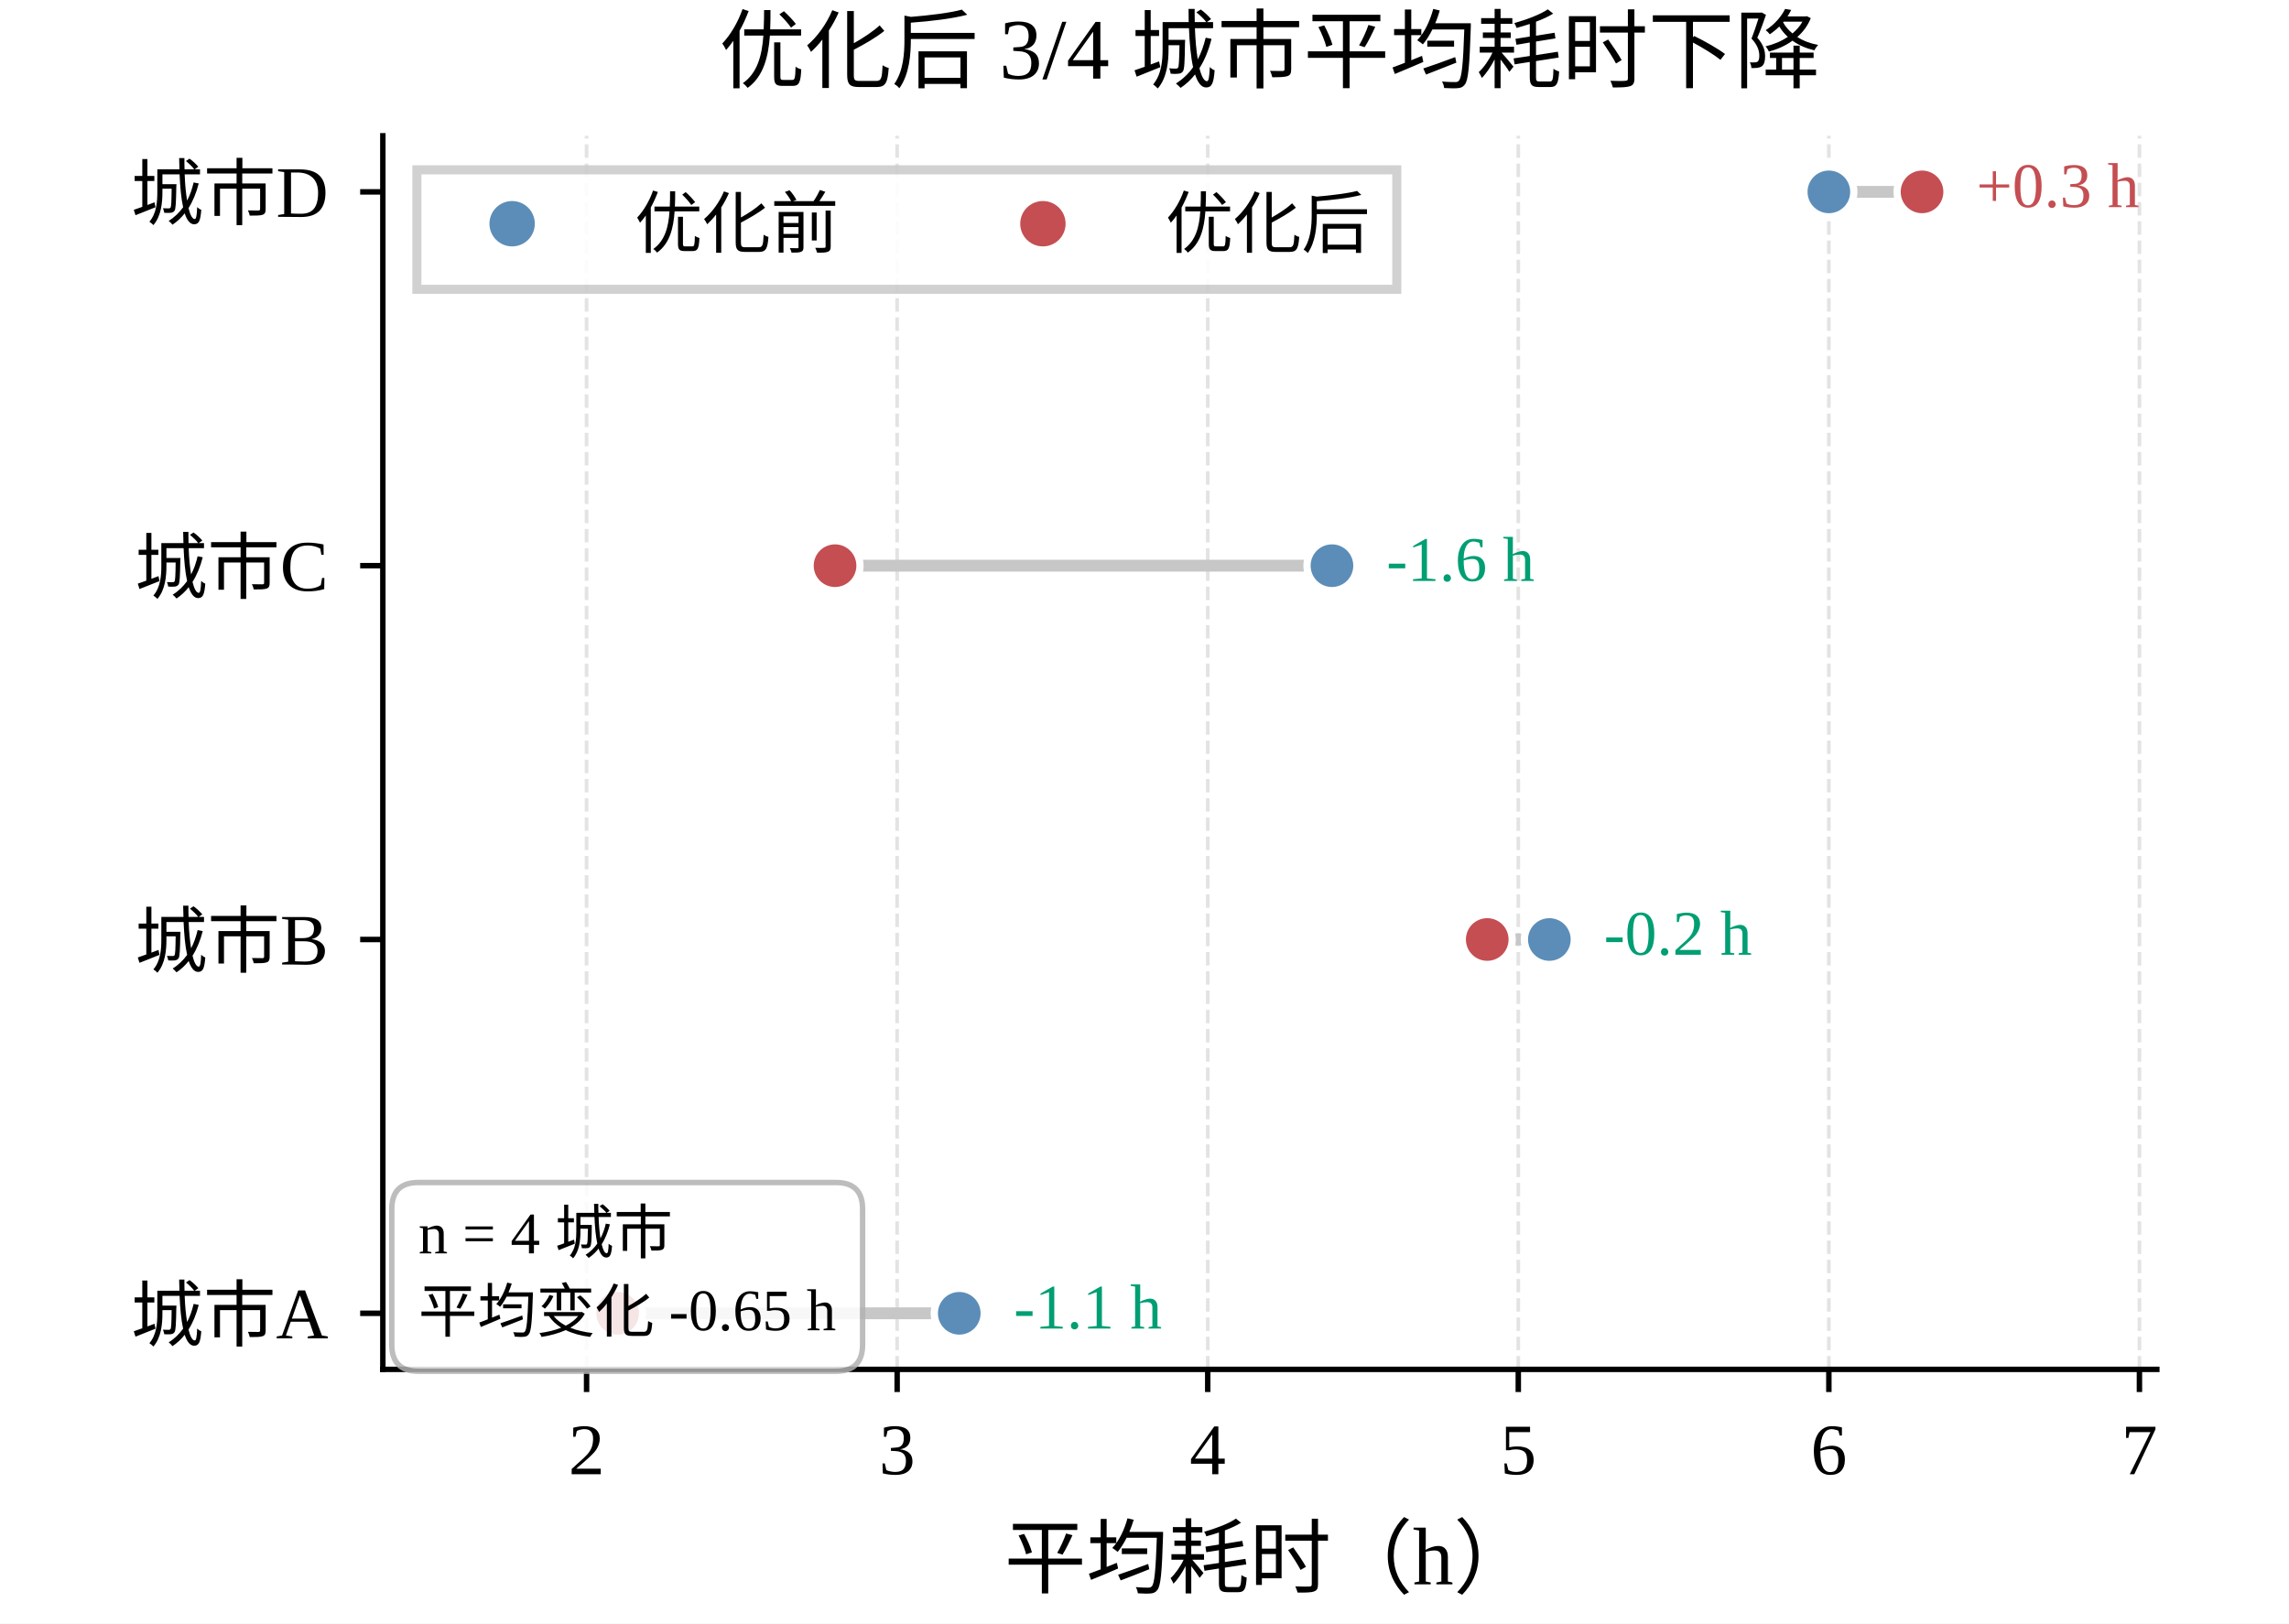
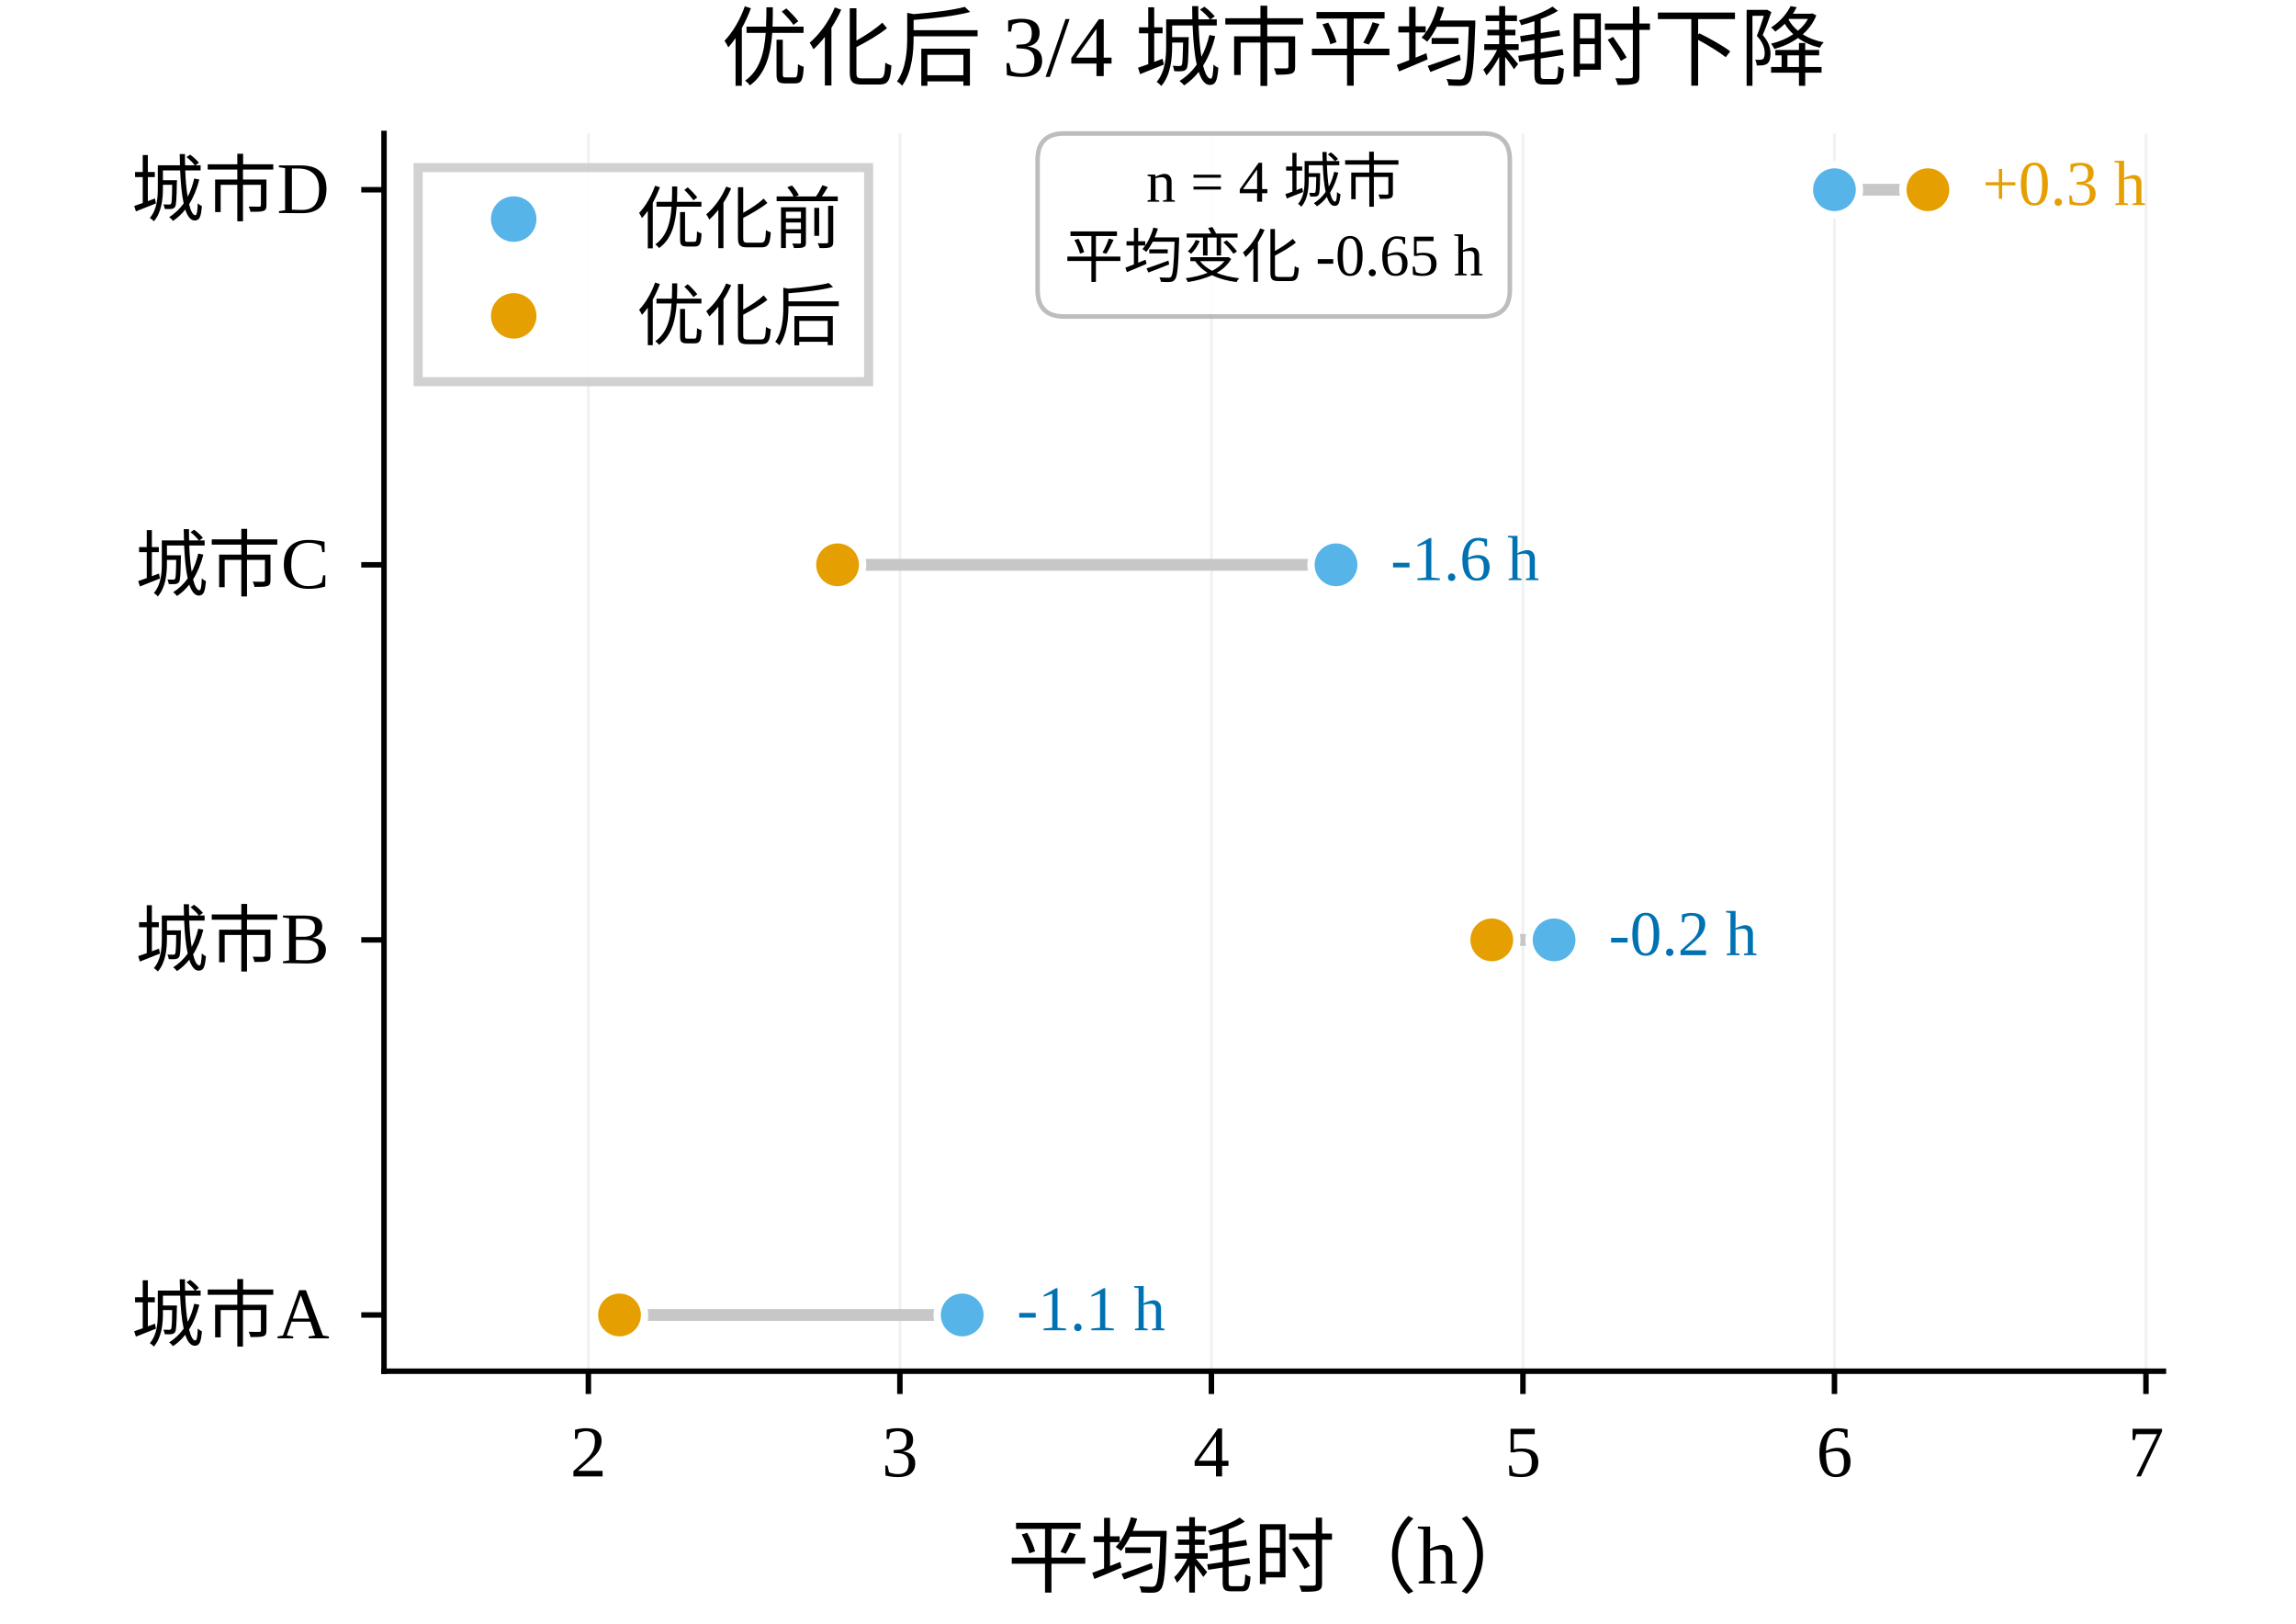
- <svg xmlns="http://www.w3.org/2000/svg" xmlns:xlink="http://www.w3.org/1999/xlink" width="252.283pt" height="178.981pt" viewBox="0 0 252.283 178.981" version="1.1">
+ <svg xmlns="http://www.w3.org/2000/svg" xmlns:xlink="http://www.w3.org/1999/xlink" width="252.283pt" height="178.403pt" viewBox="0 0 252.283 178.403" version="1.1">
  <defs>
    <style type="text/css">*{stroke-linejoin: round; stroke-linecap: butt}</style>
  </defs>
  <g id="figure_1">
    <g id="patch_1">
-       <path d="M -0 178.981  L 252.283 178.981  L 252.283 0  L -0 0  z " style="fill: #ffffff" />
+       <path d="M -0 178.403  L 252.283 178.403  L 252.283 0  L -0 0  z " style="fill: #ffffff" />
    </g>
    <g id="axes_1">
      <g id="patch_2">
-         <path d="M 42.195 150.951  L 237.715 150.951  L 237.715 14.97  L 42.195 14.97  z " style="fill: #ffffff" />
+         <path d="M 42.195 150.643  L 237.715 150.643  L 237.715 14.662  L 42.195 14.662  z " style="fill: #ffffff" />
      </g>
      <g id="matplotlib.axis_1">
        <g id="xtick_1">
          <g id="line2d_1">
-             <path d="M 64.65 150.951  L 64.65 14.97  " clip-path="url(#p3c538cc163)" style="fill: none; stroke-dasharray: 1.48,0.64; stroke-dashoffset: 0; stroke: #b0b0b0; stroke-opacity: 0.35; stroke-width: 0.4" />
+             <path d="M 64.65 150.643  L 64.65 14.662  " clip-path="url(#pb9b0405202)" style="fill: none; stroke: #bfbfbf; stroke-opacity: 0.22; stroke-width: 0.3; stroke-linecap: square" />
          </g>
          <g id="line2d_2">
            <defs>
-               <path id="m3f39efba3c" d="M 0 0  L 0 2.5  " style="stroke: #000000; stroke-width: 0.6" />
+               <path id="m4ba48a3959" d="M 0 0  L 0 2.5  " style="stroke: #000000; stroke-width: 0.6" />
            </defs>
            <g>
-               <use xlink:href="#m3f39efba3c" x="64.65" y="150.951" style="stroke: #000000; stroke-width: 0.6" />
+               <use xlink:href="#m4ba48a3959" x="64.65" y="150.643" style="stroke: #000000; stroke-width: 0.6" />
            </g>
          </g>
          <g id="text_1">
-             <text style="font-size: 8px; font-family: 'Times New Roman', 'STIXGeneral', 'DejaVu Serif', 'Source Han Serif SC', 'SimSun', 'STSong', 'SimHei', 'Microsoft YaHei'; text-anchor: middle" x="64.65" y="162.506" transform="rotate(-0 64.64996 162.5058)">2</text>
+             <text style="font-size: 8px; font-family: 'Times New Roman', 'STIXGeneral', 'DejaVu Serif', 'SimSun', 'STSong', 'STZhongsong', 'Microsoft YaHei', 'SimHei'; text-anchor: middle" x="64.65" y="162.198" transform="rotate(-0 64.64996 162.1983)">2</text>
          </g>
        </g>
        <g id="xtick_2">
          <g id="line2d_3">
-             <path d="M 98.88 150.951  L 98.88 14.97  " clip-path="url(#p3c538cc163)" style="fill: none; stroke-dasharray: 1.48,0.64; stroke-dashoffset: 0; stroke: #b0b0b0; stroke-opacity: 0.35; stroke-width: 0.4" />
+             <path d="M 98.88 150.643  L 98.88 14.662  " clip-path="url(#pb9b0405202)" style="fill: none; stroke: #bfbfbf; stroke-opacity: 0.22; stroke-width: 0.3; stroke-linecap: square" />
          </g>
          <g id="line2d_4">
            <g>
-               <use xlink:href="#m3f39efba3c" x="98.88" y="150.951" style="stroke: #000000; stroke-width: 0.6" />
+               <use xlink:href="#m4ba48a3959" x="98.88" y="150.643" style="stroke: #000000; stroke-width: 0.6" />
            </g>
          </g>
          <g id="text_2">
-             <text style="font-size: 8px; font-family: 'Times New Roman', 'STIXGeneral', 'DejaVu Serif', 'Source Han Serif SC', 'SimSun', 'STSong', 'SimHei', 'Microsoft YaHei'; text-anchor: middle" x="98.88" y="162.506" transform="rotate(-0 98.8796 162.5058)">3</text>
+             <text style="font-size: 8px; font-family: 'Times New Roman', 'STIXGeneral', 'DejaVu Serif', 'SimSun', 'STSong', 'STZhongsong', 'Microsoft YaHei', 'SimHei'; text-anchor: middle" x="98.88" y="162.198" transform="rotate(-0 98.8796 162.1983)">3</text>
          </g>
        </g>
        <g id="xtick_3">
          <g id="line2d_5">
-             <path d="M 133.109 150.951  L 133.109 14.97  " clip-path="url(#p3c538cc163)" style="fill: none; stroke-dasharray: 1.48,0.64; stroke-dashoffset: 0; stroke: #b0b0b0; stroke-opacity: 0.35; stroke-width: 0.4" />
+             <path d="M 133.109 150.643  L 133.109 14.662  " clip-path="url(#pb9b0405202)" style="fill: none; stroke: #bfbfbf; stroke-opacity: 0.22; stroke-width: 0.3; stroke-linecap: square" />
          </g>
          <g id="line2d_6">
            <g>
-               <use xlink:href="#m3f39efba3c" x="133.109" y="150.951" style="stroke: #000000; stroke-width: 0.6" />
+               <use xlink:href="#m4ba48a3959" x="133.109" y="150.643" style="stroke: #000000; stroke-width: 0.6" />
            </g>
          </g>
          <g id="text_3">
-             <text style="font-size: 8px; font-family: 'Times New Roman', 'STIXGeneral', 'DejaVu Serif', 'Source Han Serif SC', 'SimSun', 'STSong', 'SimHei', 'Microsoft YaHei'; text-anchor: middle" x="133.109" y="162.506" transform="rotate(-0 133.1092 162.5058)">4</text>
+             <text style="font-size: 8px; font-family: 'Times New Roman', 'STIXGeneral', 'DejaVu Serif', 'SimSun', 'STSong', 'STZhongsong', 'Microsoft YaHei', 'SimHei'; text-anchor: middle" x="133.109" y="162.198" transform="rotate(-0 133.1092 162.1983)">4</text>
          </g>
        </g>
        <g id="xtick_4">
          <g id="line2d_7">
-             <path d="M 167.339 150.951  L 167.339 14.97  " clip-path="url(#p3c538cc163)" style="fill: none; stroke-dasharray: 1.48,0.64; stroke-dashoffset: 0; stroke: #b0b0b0; stroke-opacity: 0.35; stroke-width: 0.4" />
+             <path d="M 167.339 150.643  L 167.339 14.662  " clip-path="url(#pb9b0405202)" style="fill: none; stroke: #bfbfbf; stroke-opacity: 0.22; stroke-width: 0.3; stroke-linecap: square" />
          </g>
          <g id="line2d_8">
            <g>
-               <use xlink:href="#m3f39efba3c" x="167.339" y="150.951" style="stroke: #000000; stroke-width: 0.6" />
+               <use xlink:href="#m4ba48a3959" x="167.339" y="150.643" style="stroke: #000000; stroke-width: 0.6" />
            </g>
          </g>
          <g id="text_4">
-             <text style="font-size: 8px; font-family: 'Times New Roman', 'STIXGeneral', 'DejaVu Serif', 'Source Han Serif SC', 'SimSun', 'STSong', 'SimHei', 'Microsoft YaHei'; text-anchor: middle" x="167.339" y="162.506" transform="rotate(-0 167.3389 162.5058)">5</text>
+             <text style="font-size: 8px; font-family: 'Times New Roman', 'STIXGeneral', 'DejaVu Serif', 'SimSun', 'STSong', 'STZhongsong', 'Microsoft YaHei', 'SimHei'; text-anchor: middle" x="167.339" y="162.198" transform="rotate(-0 167.3389 162.1983)">5</text>
          </g>
        </g>
        <g id="xtick_5">
          <g id="line2d_9">
-             <path d="M 201.569 150.951  L 201.569 14.97  " clip-path="url(#p3c538cc163)" style="fill: none; stroke-dasharray: 1.48,0.64; stroke-dashoffset: 0; stroke: #b0b0b0; stroke-opacity: 0.35; stroke-width: 0.4" />
+             <path d="M 201.569 150.643  L 201.569 14.662  " clip-path="url(#pb9b0405202)" style="fill: none; stroke: #bfbfbf; stroke-opacity: 0.22; stroke-width: 0.3; stroke-linecap: square" />
          </g>
          <g id="line2d_10">
            <g>
-               <use xlink:href="#m3f39efba3c" x="201.569" y="150.951" style="stroke: #000000; stroke-width: 0.6" />
+               <use xlink:href="#m4ba48a3959" x="201.569" y="150.643" style="stroke: #000000; stroke-width: 0.6" />
            </g>
          </g>
          <g id="text_5">
-             <text style="font-size: 8px; font-family: 'Times New Roman', 'STIXGeneral', 'DejaVu Serif', 'Source Han Serif SC', 'SimSun', 'STSong', 'SimHei', 'Microsoft YaHei'; text-anchor: middle" x="201.569" y="162.506" transform="rotate(-0 201.5685 162.5058)">6</text>
+             <text style="font-size: 8px; font-family: 'Times New Roman', 'STIXGeneral', 'DejaVu Serif', 'SimSun', 'STSong', 'STZhongsong', 'Microsoft YaHei', 'SimHei'; text-anchor: middle" x="201.569" y="162.198" transform="rotate(-0 201.5685 162.1983)">6</text>
          </g>
        </g>
        <g id="xtick_6">
          <g id="line2d_11">
-             <path d="M 235.798 150.951  L 235.798 14.97  " clip-path="url(#p3c538cc163)" style="fill: none; stroke-dasharray: 1.48,0.64; stroke-dashoffset: 0; stroke: #b0b0b0; stroke-opacity: 0.35; stroke-width: 0.4" />
+             <path d="M 235.798 150.643  L 235.798 14.662  " clip-path="url(#pb9b0405202)" style="fill: none; stroke: #bfbfbf; stroke-opacity: 0.22; stroke-width: 0.3; stroke-linecap: square" />
          </g>
          <g id="line2d_12">
            <g>
-               <use xlink:href="#m3f39efba3c" x="235.798" y="150.951" style="stroke: #000000; stroke-width: 0.6" />
+               <use xlink:href="#m4ba48a3959" x="235.798" y="150.643" style="stroke: #000000; stroke-width: 0.6" />
            </g>
          </g>
          <g id="text_6">
-             <text style="font-size: 8px; font-family: 'Times New Roman', 'STIXGeneral', 'DejaVu Serif', 'Source Han Serif SC', 'SimSun', 'STSong', 'SimHei', 'Microsoft YaHei'; text-anchor: middle" x="235.798" y="162.506" transform="rotate(-0 235.7981 162.5058)">7</text>
+             <text style="font-size: 8px; font-family: 'Times New Roman', 'STIXGeneral', 'DejaVu Serif', 'SimSun', 'STSong', 'STZhongsong', 'Microsoft YaHei', 'SimHei'; text-anchor: middle" x="235.798" y="162.198" transform="rotate(-0 235.7981 162.1983)">7</text>
          </g>
        </g>
        <g id="text_7">
-           <text style="font-size: 9px; font-family: 'Times New Roman', 'STIXGeneral', 'DejaVu Serif', 'Source Han Serif SC', 'SimSun', 'STSong', 'SimHei', 'Microsoft YaHei'; text-anchor: middle" x="139.955" y="174.932" transform="rotate(-0 139.9552 174.9319)">平均耗时（h）</text>
+           <text style="font-size: 9px; font-family: 'Times New Roman', 'STIXGeneral', 'DejaVu Serif', 'SimSun', 'STSong', 'STZhongsong', 'Microsoft YaHei', 'SimHei'; text-anchor: middle" x="139.955" y="174.246" transform="rotate(-0 139.9552 174.2461)">平均耗时（h）</text>
        </g>
      </g>
      <g id="matplotlib.axis_2">
        <g id="ytick_1">
          <g id="line2d_13">
            <defs>
-               <path id="mfe305f382f" d="M 0 0  L -2.5 0  " style="stroke: #000000; stroke-width: 0.6" />
+               <path id="m3e2bdd904d" d="M 0 0  L -2.5 0  " style="stroke: #000000; stroke-width: 0.6" />
            </defs>
            <g>
-               <use xlink:href="#mfe305f382f" x="42.195" y="144.77" style="stroke: #000000; stroke-width: 0.6" />
+               <use xlink:href="#m3e2bdd904d" x="42.195" y="144.462" style="stroke: #000000; stroke-width: 0.6" />
            </g>
          </g>
          <g id="text_8">
-             <text style="font-size: 8px; font-family: 'Times New Roman', 'STIXGeneral', 'DejaVu Serif', 'Source Han Serif SC', 'SimSun', 'STSong', 'SimHei', 'Microsoft YaHei'; text-anchor: end" x="36.195" y="147.779" transform="rotate(-0 36.19532 147.7786)">城市A</text>
+             <text style="font-size: 8px; font-family: 'Times New Roman', 'STIXGeneral', 'DejaVu Serif', 'SimSun', 'STSong', 'STZhongsong', 'Microsoft YaHei', 'SimHei'; text-anchor: end" x="36.195" y="147.279" transform="rotate(-0 36.19532 147.2786)">城市A</text>
          </g>
        </g>
        <g id="ytick_2">
          <g id="line2d_14">
            <g>
-               <use xlink:href="#mfe305f382f" x="42.195" y="103.564" style="stroke: #000000; stroke-width: 0.6" />
+               <use xlink:href="#m3e2bdd904d" x="42.195" y="103.256" style="stroke: #000000; stroke-width: 0.6" />
            </g>
          </g>
          <g id="text_9">
-             <text style="font-size: 8px; font-family: 'Times New Roman', 'STIXGeneral', 'DejaVu Serif', 'Source Han Serif SC', 'SimSun', 'STSong', 'SimHei', 'Microsoft YaHei'; text-anchor: end" x="36.195" y="106.572" transform="rotate(-0 36.19532 106.5723)">城市B</text>
+             <text style="font-size: 8px; font-family: 'Times New Roman', 'STIXGeneral', 'DejaVu Serif', 'SimSun', 'STSong', 'STZhongsong', 'Microsoft YaHei', 'SimHei'; text-anchor: end" x="36.195" y="106.072" transform="rotate(-0 36.19532 106.0723)">城市B</text>
          </g>
        </g>
        <g id="ytick_3">
          <g id="line2d_15">
            <g>
-               <use xlink:href="#mfe305f382f" x="42.195" y="62.357" style="stroke: #000000; stroke-width: 0.6" />
+               <use xlink:href="#m3e2bdd904d" x="42.195" y="62.05" style="stroke: #000000; stroke-width: 0.6" />
            </g>
          </g>
          <g id="text_10">
-             <text style="font-size: 8px; font-family: 'Times New Roman', 'STIXGeneral', 'DejaVu Serif', 'Source Han Serif SC', 'SimSun', 'STSong', 'SimHei', 'Microsoft YaHei'; text-anchor: end" x="36.195" y="65.366" transform="rotate(-0 36.19532 65.36599)">城市C</text>
+             <text style="font-size: 8px; font-family: 'Times New Roman', 'STIXGeneral', 'DejaVu Serif', 'SimSun', 'STSong', 'STZhongsong', 'Microsoft YaHei', 'SimHei'; text-anchor: end" x="36.195" y="64.866" transform="rotate(-0 36.19532 64.86599)">城市C</text>
          </g>
        </g>
        <g id="ytick_4">
          <g id="line2d_16">
            <g>
-               <use xlink:href="#mfe305f382f" x="42.195" y="21.151" style="stroke: #000000; stroke-width: 0.6" />
+               <use xlink:href="#m3e2bdd904d" x="42.195" y="20.843" style="stroke: #000000; stroke-width: 0.6" />
            </g>
          </g>
          <g id="text_11">
-             <text style="font-size: 8px; font-family: 'Times New Roman', 'STIXGeneral', 'DejaVu Serif', 'Source Han Serif SC', 'SimSun', 'STSong', 'SimHei', 'Microsoft YaHei'; text-anchor: end" x="36.195" y="24.16" transform="rotate(-0 36.19532 24.15969)">城市D</text>
+             <text style="font-size: 8px; font-family: 'Times New Roman', 'STIXGeneral', 'DejaVu Serif', 'SimSun', 'STSong', 'STZhongsong', 'Microsoft YaHei', 'SimHei'; text-anchor: end" x="36.195" y="23.66" transform="rotate(-0 36.19532 23.65969)">城市D</text>
          </g>
        </g>
      </g>
      <g id="line2d_17">
-         <path d="M 105.726 144.77  L 68.073 144.77  " clip-path="url(#p3c538cc163)" style="fill: none; stroke: #c7c7c7; stroke-width: 1.3; stroke-linecap: square" />
+         <path d="M 105.726 144.462  L 68.073 144.462  " clip-path="url(#pb9b0405202)" style="fill: none; stroke: #c7c7c7; stroke-width: 1.3; stroke-linecap: square" />
      </g>
      <g id="line2d_18">
-         <path d="M 170.762 103.564  L 163.916 103.564  " clip-path="url(#p3c538cc163)" style="fill: none; stroke: #c7c7c7; stroke-width: 1.3; stroke-linecap: square" />
+         <path d="M 170.762 103.256  L 163.916 103.256  " clip-path="url(#pb9b0405202)" style="fill: none; stroke: #c7c7c7; stroke-width: 1.3; stroke-linecap: square" />
      </g>
      <g id="line2d_19">
-         <path d="M 146.801 62.357  L 92.034 62.357  " clip-path="url(#p3c538cc163)" style="fill: none; stroke: #c7c7c7; stroke-width: 1.3; stroke-linecap: square" />
+         <path d="M 146.801 62.05  L 92.034 62.05  " clip-path="url(#pb9b0405202)" style="fill: none; stroke: #c7c7c7; stroke-width: 1.3; stroke-linecap: square" />
      </g>
      <g id="line2d_20">
-         <path d="M 201.569 21.151  L 211.837 21.151  " clip-path="url(#p3c538cc163)" style="fill: none; stroke: #c7c7c7; stroke-width: 1.3; stroke-linecap: square" />
+         <path d="M 201.569 20.843  L 211.837 20.843  " clip-path="url(#pb9b0405202)" style="fill: none; stroke: #c7c7c7; stroke-width: 1.3; stroke-linecap: square" />
      </g>
      <g id="line2d_21" />
      <g id="line2d_22" />
      <g id="patch_3">
-         <path d="M 42.195 150.951  L 42.195 14.97  " style="fill: none; stroke: #000000; stroke-width: 0.6; stroke-linejoin: miter; stroke-linecap: square" />
+         <path d="M 42.195 150.643  L 42.195 14.662  " style="fill: none; stroke: #000000; stroke-width: 0.6; stroke-linejoin: miter; stroke-linecap: square" />
      </g>
      <g id="patch_4">
-         <path d="M 42.195 150.951  L 237.715 150.951  " style="fill: none; stroke: #000000; stroke-width: 0.6; stroke-linejoin: miter; stroke-linecap: square" />
+         <path d="M 42.195 150.643  L 237.715 150.643  " style="fill: none; stroke: #000000; stroke-width: 0.6; stroke-linejoin: miter; stroke-linecap: square" />
      </g>
      <g id="line2d_23">
        <defs>
-           <path id="m807dec1341" d="M 0 2.75  C 0.729 2.75 1.429 2.46 1.945 1.945  C 2.46 1.429 2.75 0.729 2.75 0  C 2.75 -0.729 2.46 -1.429 1.945 -1.945  C 1.429 -2.46 0.729 -2.75 0 -2.75  C -0.729 -2.75 -1.429 -2.46 -1.945 -1.945  C -2.46 -1.429 -2.75 -0.729 -2.75 0  C -2.75 0.729 -2.46 1.429 -1.945 1.945  C -1.429 2.46 -0.729 2.75 0 2.75  z " style="stroke: #ffffff; stroke-width: 0.8" />
+           <path id="m2171627ee7" d="M 0 2.75  C 0.729 2.75 1.429 2.46 1.945 1.945  C 2.46 1.429 2.75 0.729 2.75 0  C 2.75 -0.729 2.46 -1.429 1.945 -1.945  C 1.429 -2.46 0.729 -2.75 0 -2.75  C -0.729 -2.75 -1.429 -2.46 -1.945 -1.945  C -2.46 -1.429 -2.75 -0.729 -2.75 0  C -2.75 0.729 -2.46 1.429 -1.945 1.945  C -1.429 2.46 -0.729 2.75 0 2.75  z " style="stroke: #ffffff; stroke-width: 0.8" />
        </defs>
-         <g clip-path="url(#p3c538cc163)">
-           <use xlink:href="#m807dec1341" x="105.726" y="144.77" style="fill: #5b8db8; stroke: #ffffff; stroke-width: 0.8" />
+         <g clip-path="url(#pb9b0405202)">
+           <use xlink:href="#m2171627ee7" x="105.726" y="144.462" style="fill: #56b4e9; stroke: #ffffff; stroke-width: 0.8" />
        </g>
      </g>
      <g id="line2d_24">
        <defs>
-           <path id="m1652c6565c" d="M 0 2.75  C 0.729 2.75 1.429 2.46 1.945 1.945  C 2.46 1.429 2.75 0.729 2.75 0  C 2.75 -0.729 2.46 -1.429 1.945 -1.945  C 1.429 -2.46 0.729 -2.75 0 -2.75  C -0.729 -2.75 -1.429 -2.46 -1.945 -1.945  C -2.46 -1.429 -2.75 -0.729 -2.75 0  C -2.75 0.729 -2.46 1.429 -1.945 1.945  C -1.429 2.46 -0.729 2.75 0 2.75  z " style="stroke: #ffffff; stroke-width: 0.8" />
+           <path id="mb526ab8f11" d="M 0 2.75  C 0.729 2.75 1.429 2.46 1.945 1.945  C 2.46 1.429 2.75 0.729 2.75 0  C 2.75 -0.729 2.46 -1.429 1.945 -1.945  C 1.429 -2.46 0.729 -2.75 0 -2.75  C -0.729 -2.75 -1.429 -2.46 -1.945 -1.945  C -2.46 -1.429 -2.75 -0.729 -2.75 0  C -2.75 0.729 -2.46 1.429 -1.945 1.945  C -1.429 2.46 -0.729 2.75 0 2.75  z " style="stroke: #ffffff; stroke-width: 0.8" />
        </defs>
-         <g clip-path="url(#p3c538cc163)">
-           <use xlink:href="#m1652c6565c" x="68.073" y="144.77" style="fill: #c44e52; stroke: #ffffff; stroke-width: 0.8" />
+         <g clip-path="url(#pb9b0405202)">
+           <use xlink:href="#mb526ab8f11" x="68.073" y="144.462" style="fill: #e69f00; stroke: #ffffff; stroke-width: 0.8" />
        </g>
      </g>
      <g id="text_12">
-         <text style="font-size: 7px; font-family: 'Times New Roman', 'STIXGeneral', 'DejaVu Serif', 'Source Han Serif SC', 'SimSun', 'STSong', 'SimHei', 'Microsoft YaHei'; text-anchor: start; fill: #009e73" x="111.726" y="146.451" transform="rotate(-0 111.7255 146.4515)">-1.1 h</text>
+         <text style="font-size: 7px; font-family: 'Times New Roman', 'STIXGeneral', 'DejaVu Serif', 'SimSun', 'STSong', 'STZhongsong', 'Microsoft YaHei', 'SimHei'; text-anchor: start; fill: #0072b2" x="111.726" y="146.144" transform="rotate(-0 111.7255 146.144)">-1.1 h</text>
      </g>
      <g id="line2d_25">
-         <g clip-path="url(#p3c538cc163)">
-           <use xlink:href="#m807dec1341" x="170.762" y="103.564" style="fill: #5b8db8; stroke: #ffffff; stroke-width: 0.8" />
+         <g clip-path="url(#pb9b0405202)">
+           <use xlink:href="#m2171627ee7" x="170.762" y="103.256" style="fill: #56b4e9; stroke: #ffffff; stroke-width: 0.8" />
        </g>
      </g>
      <g id="line2d_26">
-         <g clip-path="url(#p3c538cc163)">
-           <use xlink:href="#m1652c6565c" x="163.916" y="103.564" style="fill: #c44e52; stroke: #ffffff; stroke-width: 0.8" />
+         <g clip-path="url(#pb9b0405202)">
+           <use xlink:href="#mb526ab8f11" x="163.916" y="103.256" style="fill: #e69f00; stroke: #ffffff; stroke-width: 0.8" />
        </g>
      </g>
      <g id="text_13">
-         <text style="font-size: 7px; font-family: 'Times New Roman', 'STIXGeneral', 'DejaVu Serif', 'Source Han Serif SC', 'SimSun', 'STSong', 'SimHei', 'Microsoft YaHei'; text-anchor: start; fill: #009e73" x="176.762" y="105.245" transform="rotate(-0 176.7618 105.2452)">-0.2 h</text>
+         <text style="font-size: 7px; font-family: 'Times New Roman', 'STIXGeneral', 'DejaVu Serif', 'SimSun', 'STSong', 'STZhongsong', 'Microsoft YaHei', 'SimHei'; text-anchor: start; fill: #0072b2" x="176.762" y="104.938" transform="rotate(-0 176.7618 104.9377)">-0.2 h</text>
      </g>
      <g id="line2d_27">
-         <g clip-path="url(#p3c538cc163)">
-           <use xlink:href="#m807dec1341" x="146.801" y="62.357" style="fill: #5b8db8; stroke: #ffffff; stroke-width: 0.8" />
+         <g clip-path="url(#pb9b0405202)">
+           <use xlink:href="#m2171627ee7" x="146.801" y="62.05" style="fill: #56b4e9; stroke: #ffffff; stroke-width: 0.8" />
        </g>
      </g>
      <g id="line2d_28">
-         <g clip-path="url(#p3c538cc163)">
-           <use xlink:href="#m1652c6565c" x="92.034" y="62.357" style="fill: #c44e52; stroke: #ffffff; stroke-width: 0.8" />
+         <g clip-path="url(#pb9b0405202)">
+           <use xlink:href="#mb526ab8f11" x="92.034" y="62.05" style="fill: #e69f00; stroke: #ffffff; stroke-width: 0.8" />
        </g>
      </g>
      <g id="text_14">
-         <text style="font-size: 7px; font-family: 'Times New Roman', 'STIXGeneral', 'DejaVu Serif', 'Source Han Serif SC', 'SimSun', 'STSong', 'SimHei', 'Microsoft YaHei'; text-anchor: start; fill: #009e73" x="152.801" y="64.039" transform="rotate(-0 152.8011 64.03888)">-1.6 h</text>
+         <text style="font-size: 7px; font-family: 'Times New Roman', 'STIXGeneral', 'DejaVu Serif', 'SimSun', 'STSong', 'STZhongsong', 'Microsoft YaHei', 'SimHei'; text-anchor: start; fill: #0072b2" x="152.801" y="63.731" transform="rotate(-0 152.8011 63.73139)">-1.6 h</text>
      </g>
      <g id="line2d_29">
-         <g clip-path="url(#p3c538cc163)">
-           <use xlink:href="#m807dec1341" x="201.569" y="21.151" style="fill: #5b8db8; stroke: #ffffff; stroke-width: 0.8" />
+         <g clip-path="url(#pb9b0405202)">
+           <use xlink:href="#m2171627ee7" x="201.569" y="20.843" style="fill: #56b4e9; stroke: #ffffff; stroke-width: 0.8" />
        </g>
      </g>
      <g id="line2d_30">
-         <g clip-path="url(#p3c538cc163)">
-           <use xlink:href="#m1652c6565c" x="211.837" y="21.151" style="fill: #c44e52; stroke: #ffffff; stroke-width: 0.8" />
+         <g clip-path="url(#pb9b0405202)">
+           <use xlink:href="#mb526ab8f11" x="211.837" y="20.843" style="fill: #e69f00; stroke: #ffffff; stroke-width: 0.8" />
        </g>
      </g>
      <g id="text_15">
-         <text style="font-size: 7px; font-family: 'Times New Roman', 'STIXGeneral', 'DejaVu Serif', 'Source Han Serif SC', 'SimSun', 'STSong', 'SimHei', 'Microsoft YaHei'; text-anchor: start; fill: #c44e52" x="217.837" y="22.833" transform="rotate(-0 217.8374 22.83259)">+0.3 h</text>
+         <text style="font-size: 7px; font-family: 'Times New Roman', 'STIXGeneral', 'DejaVu Serif', 'SimSun', 'STSong', 'STZhongsong', 'Microsoft YaHei', 'SimHei'; text-anchor: start; fill: #e69f00" x="217.837" y="22.525" transform="rotate(-0 217.8374 22.52509)">+0.3 h</text>
      </g>
      <g id="text_16">
-         <text style="font-size: 9.5px; font-family: 'Times New Roman', 'STIXGeneral', 'DejaVu Serif', 'Source Han Serif SC', 'SimSun', 'STSong', 'SimHei', 'Microsoft YaHei'; text-anchor: middle" x="139.955" y="8.97" transform="rotate(-0 139.9552 8.97)">优化后 3/4 城市平均耗时下降</text>
+         <text style="font-size: 9.5px; font-family: 'Times New Roman', 'STIXGeneral', 'DejaVu Serif', 'SimSun', 'STSong', 'STZhongsong', 'Microsoft YaHei', 'SimHei'; text-anchor: middle" x="139.955" y="8.662" transform="rotate(-0 139.9552 8.6625)">优化后 3/4 城市平均耗时下降</text>
      </g>
      <g id="legend_1">
        <g id="patch_5">
-           <path d="M 45.945 31.891  L 153.945 31.891  L 153.945 18.72  L 45.945 18.72  z " style="fill: #ffffff; opacity: 0.9; stroke: #cccccc; stroke-linejoin: miter" />
+           <path d="M 45.945 41.932  L 95.445 41.932  L 95.445 18.413  L 45.945 18.413  z " style="fill: #ffffff; opacity: 0.9; stroke: #cccccc; stroke-linejoin: miter" />
        </g>
        <g id="line2d_31">
          <defs>
-             <path id="m5e50d5ca59" d="M 0 2  C 0.53 2 1.039 1.789 1.414 1.414  C 1.789 1.039 2 0.53 2 0  C 2 -0.53 1.789 -1.039 1.414 -1.414  C 1.039 -1.789 0.53 -2 0 -2  C -0.53 -2 -1.039 -1.789 -1.414 -1.414  C -1.789 -1.039 -2 -0.53 -2 0  C -2 0.53 -1.789 1.039 -1.414 1.414  C -1.039 1.789 -0.53 2 0 2  z " style="stroke: #5b8db8" />
+             <path id="m47326f6eed" d="M 0 2  C 0.53 2 1.039 1.789 1.414 1.414  C 1.789 1.039 2 0.53 2 0  C 2 -0.53 1.789 -1.039 1.414 -1.414  C 1.039 -1.789 0.53 -2 0 -2  C -0.53 -2 -1.039 -1.789 -1.414 -1.414  C -1.789 -1.039 -2 -0.53 -2 0  C -2 0.53 -1.789 1.039 -1.414 1.414  C -1.039 1.789 -0.53 2 0 2  z " style="stroke: #56b4e9" />
          </defs>
          <g>
-             <use xlink:href="#m5e50d5ca59" x="56.445" y="24.661" style="fill: #5b8db8; stroke: #5b8db8" />
+             <use xlink:href="#m47326f6eed" x="56.445" y="24.068" style="fill: #56b4e9; stroke: #56b4e9" />
          </g>
        </g>
        <g id="text_17">
-           <text style="font-size: 7.5px; font-family: 'Times New Roman', 'STIXGeneral', 'DejaVu Serif', 'Source Han Serif SC', 'SimSun', 'STSong', 'SimHei', 'Microsoft YaHei'; text-anchor: start" x="69.945" y="27.286" transform="rotate(-0 69.94532 27.28641)">优化前</text>
+           <text style="font-size: 7.5px; font-family: 'Times New Roman', 'STIXGeneral', 'DejaVu Serif', 'SimSun', 'STSong', 'STZhongsong', 'Microsoft YaHei', 'SimHei'; text-anchor: start" x="69.945" y="26.693" transform="rotate(-0 69.94532 26.69297)">优化前</text>
        </g>
        <g id="line2d_32">
          <defs>
-             <path id="md64af4fe9f" d="M 0 2  C 0.53 2 1.039 1.789 1.414 1.414  C 1.789 1.039 2 0.53 2 0  C 2 -0.53 1.789 -1.039 1.414 -1.414  C 1.039 -1.789 0.53 -2 0 -2  C -0.53 -2 -1.039 -1.789 -1.414 -1.414  C -1.789 -1.039 -2 -0.53 -2 0  C -2 0.53 -1.789 1.039 -1.414 1.414  C -1.039 1.789 -0.53 2 0 2  z " style="stroke: #c44e52" />
+             <path id="mb114743610" d="M 0 2  C 0.53 2 1.039 1.789 1.414 1.414  C 1.789 1.039 2 0.53 2 0  C 2 -0.53 1.789 -1.039 1.414 -1.414  C 1.039 -1.789 0.53 -2 0 -2  C -0.53 -2 -1.039 -1.789 -1.414 -1.414  C -1.789 -1.039 -2 -0.53 -2 0  C -2 0.53 -1.789 1.039 -1.414 1.414  C -1.039 1.789 -0.53 2 0 2  z " style="stroke: #e69f00" />
          </defs>
          <g>
-             <use xlink:href="#md64af4fe9f" x="114.945" y="24.661" style="fill: #c44e52; stroke: #c44e52" />
+             <use xlink:href="#mb114743610" x="56.445" y="34.703" style="fill: #e69f00; stroke: #e69f00" />
          </g>
        </g>
        <g id="text_18">
-           <text style="font-size: 7.5px; font-family: 'Times New Roman', 'STIXGeneral', 'DejaVu Serif', 'Source Han Serif SC', 'SimSun', 'STSong', 'SimHei', 'Microsoft YaHei'; text-anchor: start" x="128.445" y="27.286" transform="rotate(-0 128.4453 27.28641)">优化后</text>
+           <text style="font-size: 7.5px; font-family: 'Times New Roman', 'STIXGeneral', 'DejaVu Serif', 'SimSun', 'STSong', 'STZhongsong', 'Microsoft YaHei', 'SimHei'; text-anchor: start" x="69.945" y="37.328" transform="rotate(-0 69.94532 37.32773)">优化后</text>
        </g>
      </g>
      <g id="text_19">
        <g id="patch_6">
-           <path d="M 46.106 151.156  L 92.145 151.156  Q 95.07 151.156 95.07 148.231  L 95.07 133.278  Q 95.07 130.353 92.145 130.353  L 46.106 130.353  Q 43.181 130.353 43.181 133.278  L 43.181 148.231  Q 43.181 151.156 46.106 151.156  z " style="fill: #ffffff; opacity: 0.85; stroke: #b2b2b2; stroke-width: 0.6; stroke-linejoin: miter" />
-         </g>
-         <text style="font-size: 6.5px; font-family: 'Times New Roman', 'STIXGeneral', 'DejaVu Serif', 'Source Han Serif SC', 'SimSun', 'STSong', 'SimHei', 'Microsoft YaHei'" transform="translate(46.10571 138.1668)">n = 4 城市</text>
-         <text style="font-size: 6.5px; font-family: 'Times New Roman', 'STIXGeneral', 'DejaVu Serif', 'Source Han Serif SC', 'SimSun', 'STSong', 'SimHei', 'Microsoft YaHei'" transform="translate(46.10571 146.8408)">平均变化 -0.65 h</text>
+           <path d="M 116.936 34.772  L 162.975 34.772  Q 165.9 34.772 165.9 31.847  L 165.9 17.587  Q 165.9 14.662 162.975 14.662  L 116.936 14.662  Q 114.011 14.662 114.011 17.587  L 114.011 31.847  Q 114.011 34.772 116.936 34.772  z " style="fill: #ffffff; opacity: 0.85; stroke: #b2b2b2; stroke-width: 0.5; stroke-linejoin: miter" />
+         </g>
+         <text style="font-size: 6.5px; font-family: 'Times New Roman', 'STIXGeneral', 'DejaVu Serif', 'SimSun', 'STSong', 'STZhongsong', 'Microsoft YaHei', 'SimHei'" transform="translate(125.935 22.16391)">n = 4 城市</text>
+         <text style="font-size: 6.5px; font-family: 'Times New Roman', 'STIXGeneral', 'DejaVu Serif', 'SimSun', 'STSong', 'STZhongsong', 'Microsoft YaHei', 'SimHei'" transform="translate(116.9355 30.45699)">平均变化 -0.65 h</text>
      </g>
    </g>
  </g>
  <defs>
-     <clipPath id="p3c538cc163">
-       <rect x="42.195" y="14.97" width="195.52" height="135.981" />
+     <clipPath id="pb9b0405202">
+       <rect x="42.195" y="14.662" width="195.52" height="135.981" />
    </clipPath>
  </defs>
</svg>
